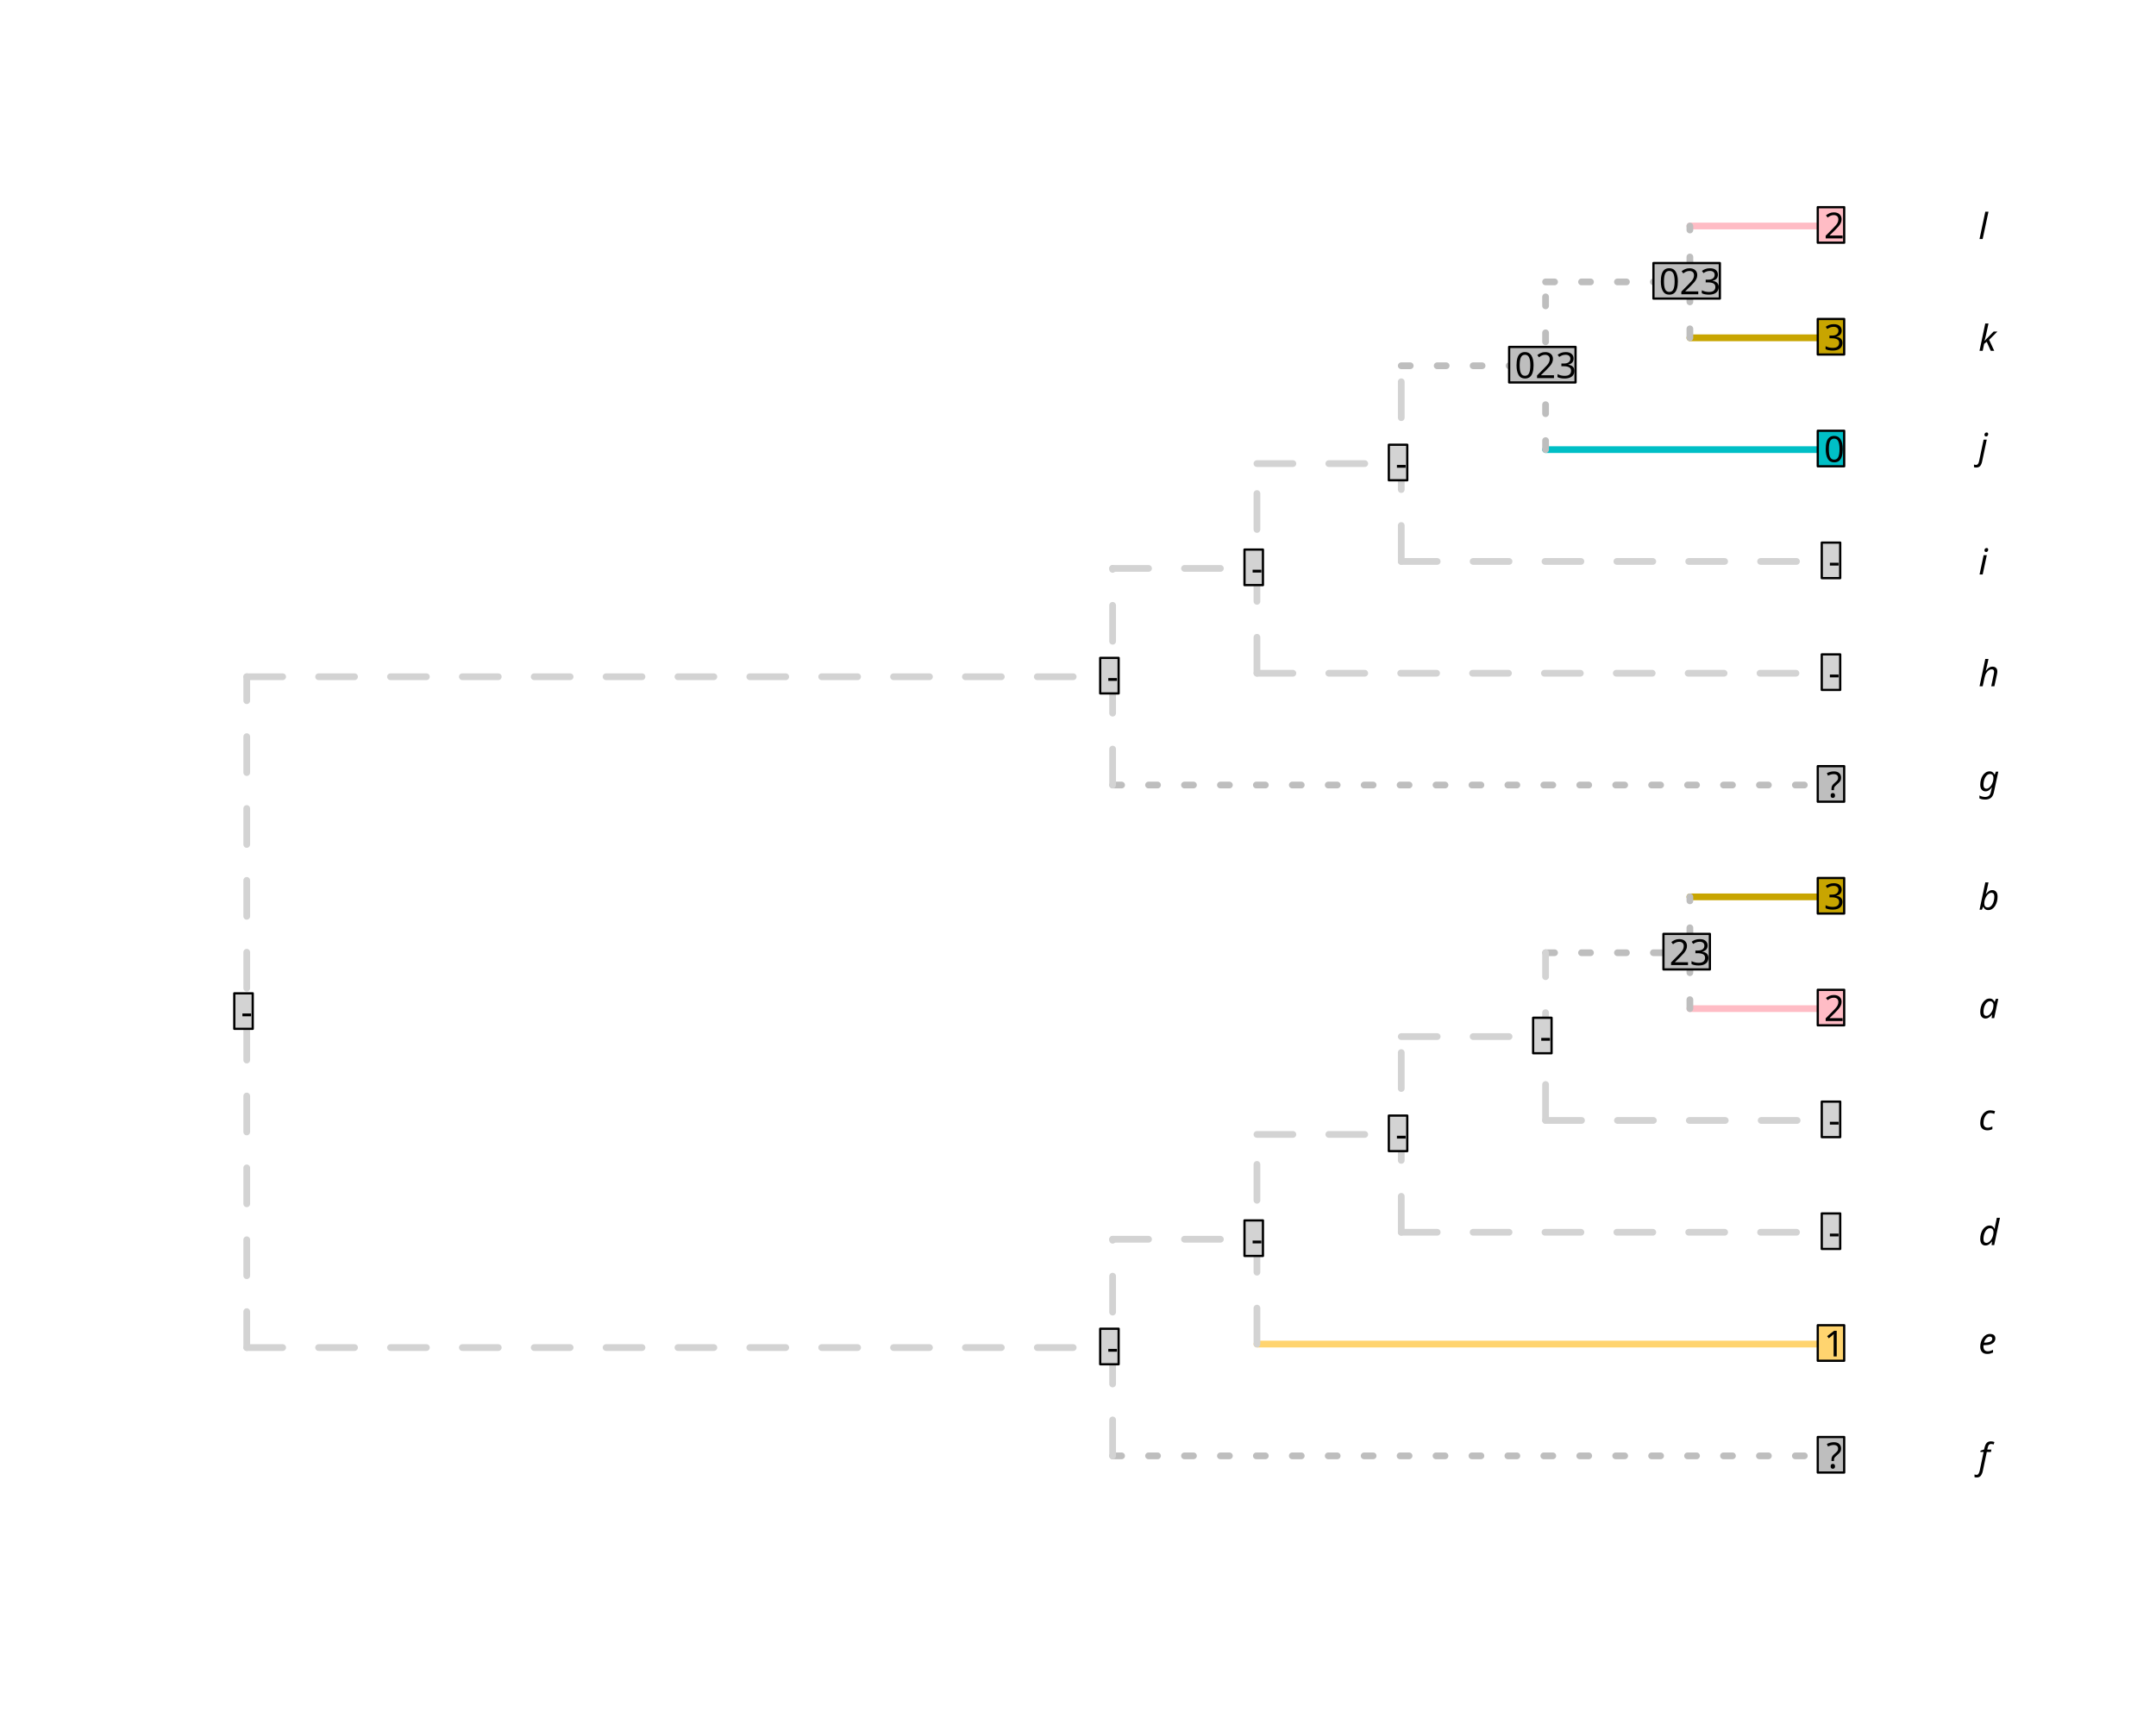
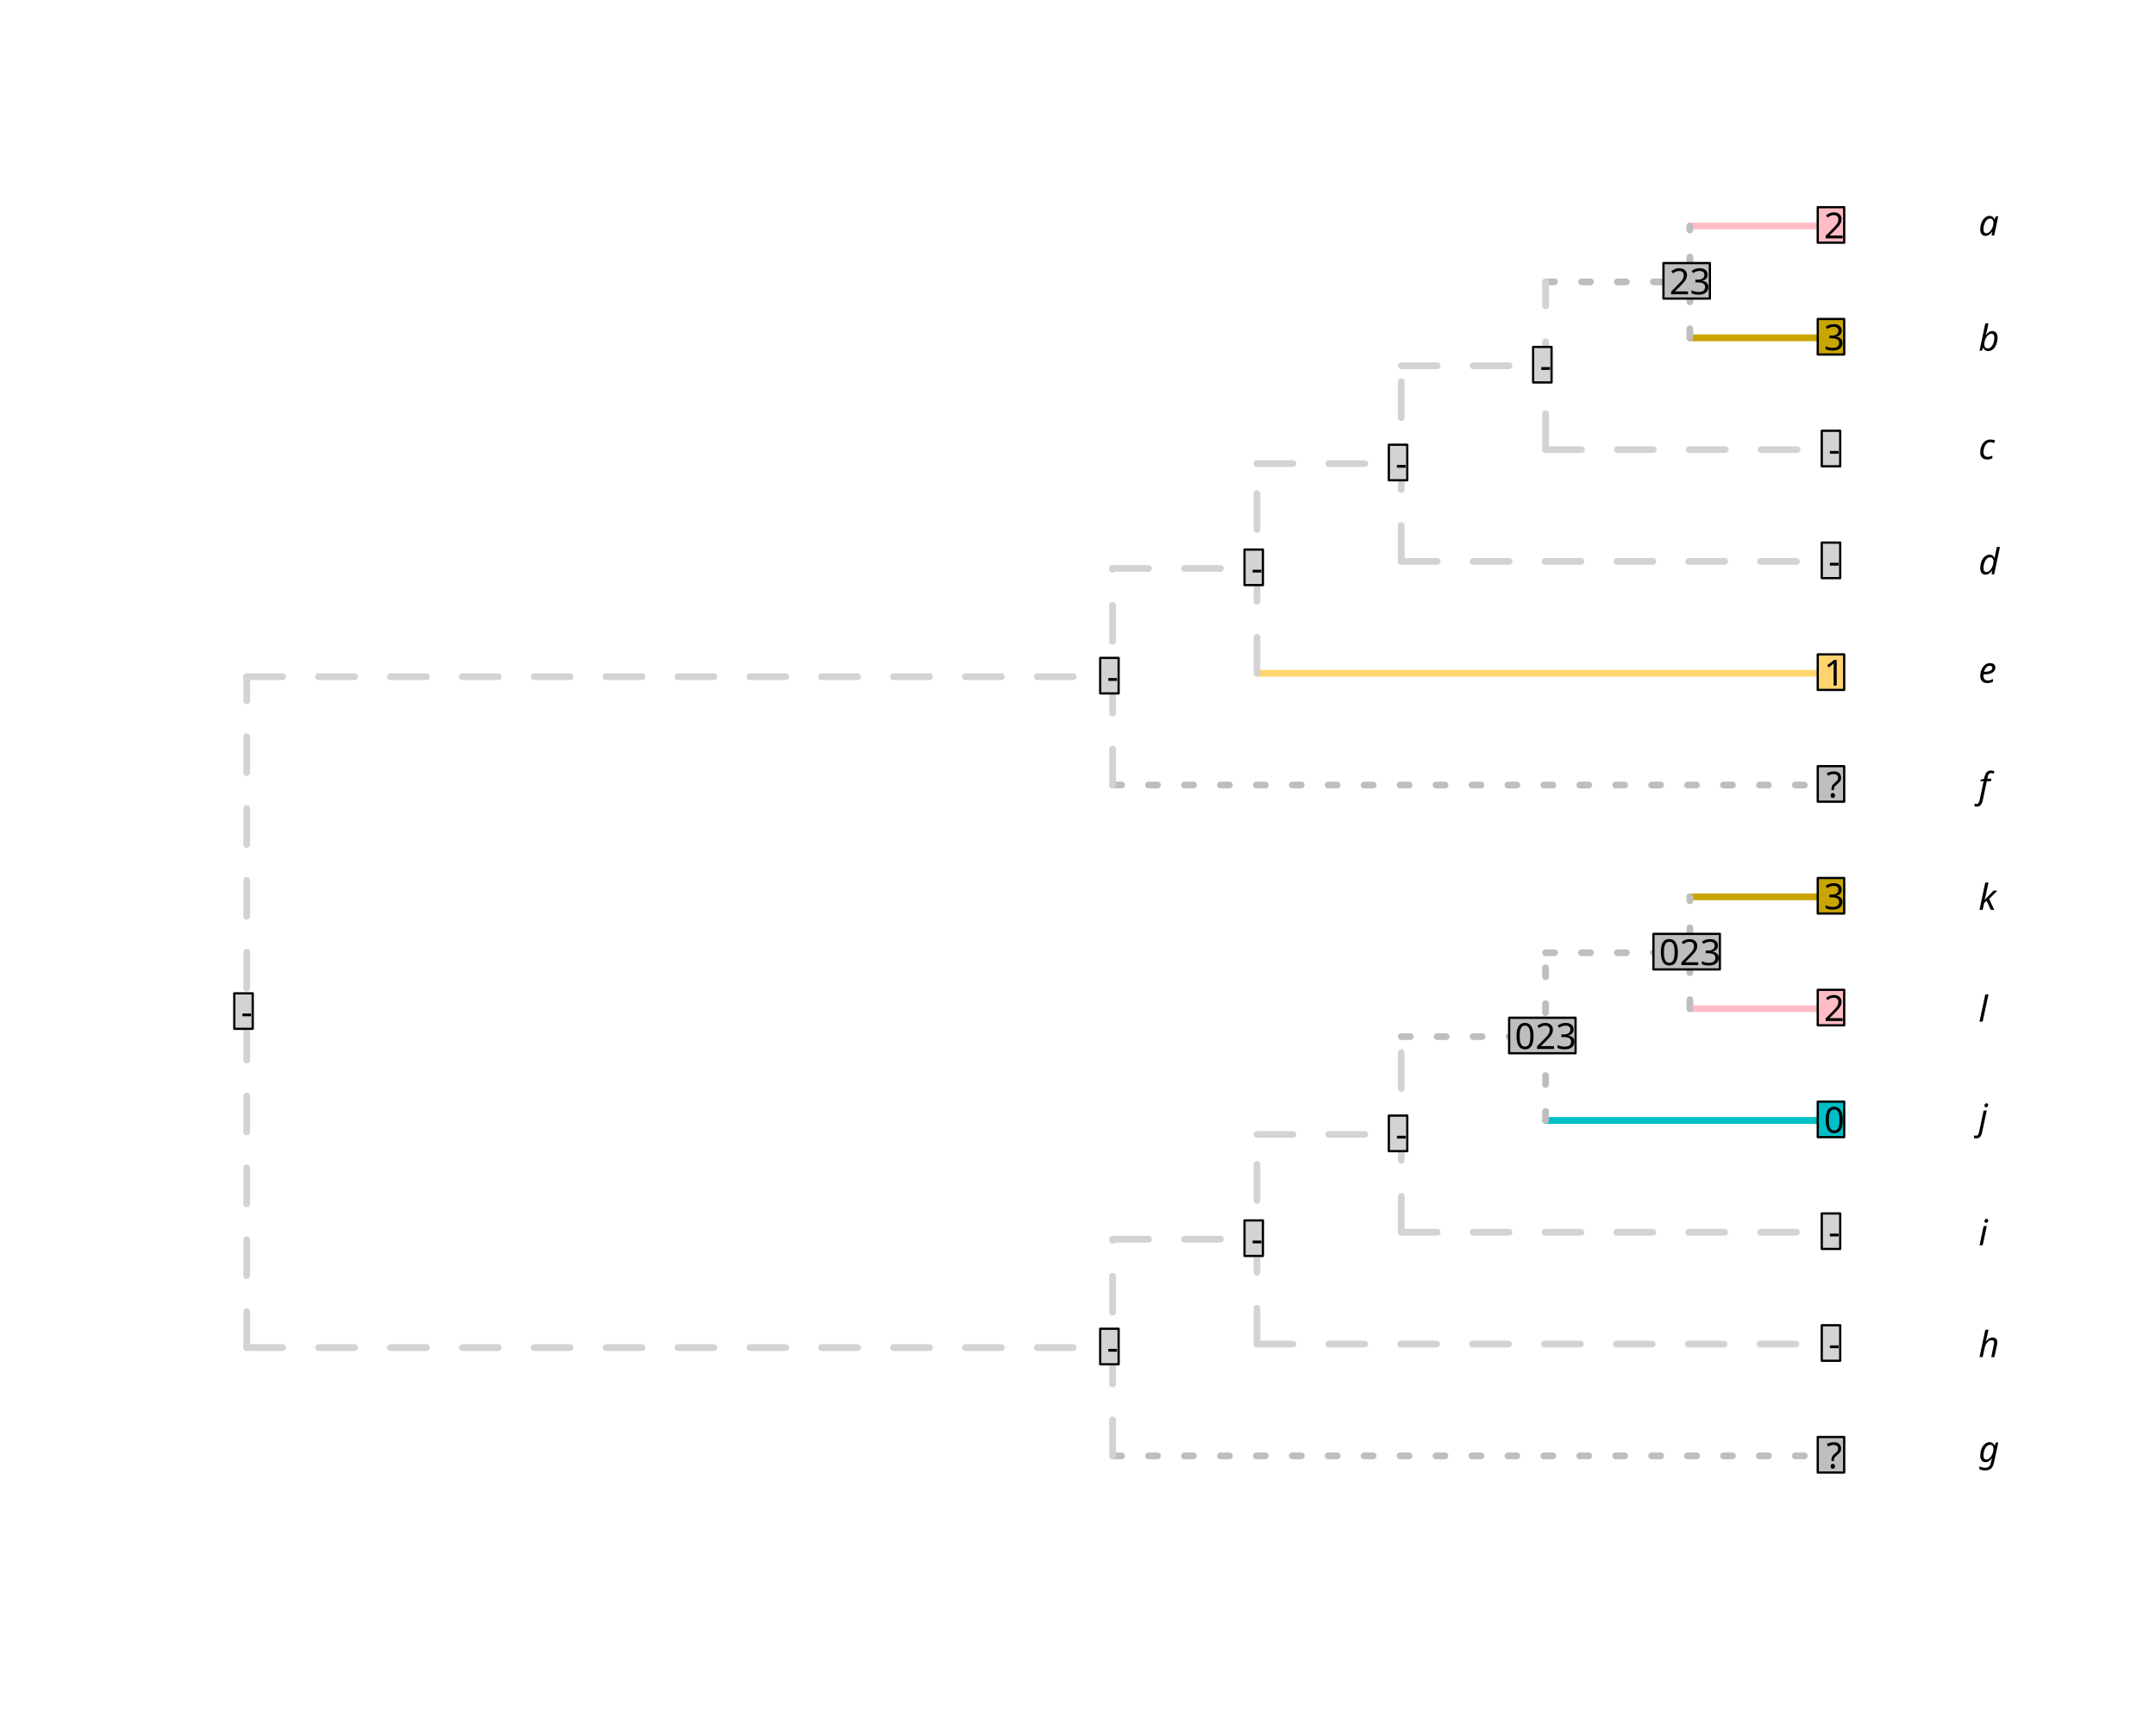
<svg xmlns="http://www.w3.org/2000/svg" class="svglite" data-engine-version="2.0" width="720.00pt" height="576.00pt" viewBox="0 0 720.00 576.00">
  <defs>
    <style type="text/css">
    .svglite line, .svglite polyline, .svglite polygon, .svglite path, .svglite rect, .svglite circle {
      fill: none;
      stroke: #000000;
      stroke-linecap: round;
      stroke-linejoin: round;
      stroke-miterlimit: 10.00;
    }
  </style>
  </defs>
  <rect width="100%" height="100%" style="stroke: none; fill: #FFFFFF;" />
  <defs>
    <clipPath id="cpMC4wMHw3MjAuMDB8MC4wMHw1NzYuMDA=">
      <rect x="0.00" y="0.00" width="720.00" height="576.00" />
    </clipPath>
  </defs>
  <g clip-path="url(#cpMC4wMHw3MjAuMDB8MC4wMHw1NzYuMDA=)">
</g>
  <defs>
    <clipPath id="cpNTkuMDR8Njg5Ljc2fDU5LjA0fDUwMi41Ng==">
      <rect x="59.04" y="59.04" width="630.72" height="443.52" />
    </clipPath>
  </defs>
  <g clip-path="url(#cpNTkuMDR8Njg5Ljc2fDU5LjA0fDUwMi41Ng==)">
    <line x1="82.40" y1="449.97" x2="371.56" y2="449.97" style="stroke-width: 2.25; stroke: #D3D3D3; stroke-dasharray: 12.00,12.00;" />
    <line x1="371.56" y1="486.13" x2="612.54" y2="486.13" style="stroke-width: 2.25; stroke: #BEBEBE; stroke-dasharray: 3.00,9.00;" />
    <line x1="371.56" y1="413.80" x2="419.76" y2="413.80" style="stroke-width: 2.25; stroke: #D3D3D3; stroke-dasharray: 12.00,12.00;" />
-     <line x1="419.76" y1="448.80" x2="612.54" y2="448.80" style="stroke-width: 2.25; stroke: #FFD46F;" />
+     <line x1="419.76" y1="448.80" x2="612.54" y2="448.80" style="stroke-width: 2.25; stroke: #D3D3D3; stroke-dasharray: 12.00,12.00;" />
    <line x1="419.76" y1="378.80" x2="467.95" y2="378.80" style="stroke-width: 2.25; stroke: #D3D3D3; stroke-dasharray: 12.00,12.00;" />
    <line x1="467.95" y1="411.47" x2="612.54" y2="411.47" style="stroke-width: 2.25; stroke: #D3D3D3; stroke-dasharray: 12.00,12.00;" />
-     <line x1="467.95" y1="346.13" x2="516.15" y2="346.13" style="stroke-width: 2.25; stroke: #D3D3D3; stroke-dasharray: 12.00,12.00;" />
-     <line x1="516.15" y1="374.13" x2="612.54" y2="374.13" style="stroke-width: 2.25; stroke: #D3D3D3; stroke-dasharray: 12.00,12.00;" />
+     <line x1="467.95" y1="346.13" x2="516.15" y2="346.13" style="stroke-width: 2.25; stroke: #BEBEBE; stroke-dasharray: 3.00,9.00;" />
+     <line x1="516.15" y1="374.13" x2="612.54" y2="374.13" style="stroke-width: 2.25; stroke: #00BFC6;" />
    <line x1="516.15" y1="318.13" x2="564.34" y2="318.13" style="stroke-width: 2.25; stroke: #BEBEBE; stroke-dasharray: 3.00,9.00;" />
    <line x1="564.34" y1="336.80" x2="612.54" y2="336.80" style="stroke-width: 2.25; stroke: #FFBCC5;" />
    <line x1="564.34" y1="299.47" x2="612.54" y2="299.47" style="stroke-width: 2.25; stroke: #C8A500;" />
    <line x1="82.40" y1="225.97" x2="371.56" y2="225.97" style="stroke-width: 2.25; stroke: #D3D3D3; stroke-dasharray: 12.00,12.00;" />
    <line x1="371.56" y1="262.13" x2="612.54" y2="262.13" style="stroke-width: 2.25; stroke: #BEBEBE; stroke-dasharray: 3.00,9.00;" />
    <line x1="371.56" y1="189.80" x2="419.76" y2="189.80" style="stroke-width: 2.25; stroke: #D3D3D3; stroke-dasharray: 12.00,12.00;" />
-     <line x1="419.76" y1="224.80" x2="612.54" y2="224.80" style="stroke-width: 2.25; stroke: #D3D3D3; stroke-dasharray: 12.00,12.00;" />
+     <line x1="419.76" y1="224.80" x2="612.54" y2="224.80" style="stroke-width: 2.25; stroke: #FFD46F;" />
    <line x1="419.76" y1="154.80" x2="467.95" y2="154.80" style="stroke-width: 2.25; stroke: #D3D3D3; stroke-dasharray: 12.00,12.00;" />
    <line x1="467.95" y1="187.47" x2="612.54" y2="187.47" style="stroke-width: 2.25; stroke: #D3D3D3; stroke-dasharray: 12.00,12.00;" />
-     <line x1="467.95" y1="122.13" x2="516.15" y2="122.13" style="stroke-width: 2.25; stroke: #BEBEBE; stroke-dasharray: 3.00,9.00;" />
-     <line x1="516.15" y1="150.13" x2="612.54" y2="150.13" style="stroke-width: 2.25; stroke: #00BFC6;" />
+     <line x1="467.95" y1="122.13" x2="516.15" y2="122.13" style="stroke-width: 2.25; stroke: #D3D3D3; stroke-dasharray: 12.00,12.00;" />
+     <line x1="516.15" y1="150.13" x2="612.54" y2="150.13" style="stroke-width: 2.25; stroke: #D3D3D3; stroke-dasharray: 12.00,12.00;" />
    <line x1="516.15" y1="94.13" x2="564.34" y2="94.13" style="stroke-width: 2.25; stroke: #BEBEBE; stroke-dasharray: 3.00,9.00;" />
    <line x1="564.34" y1="112.80" x2="612.54" y2="112.80" style="stroke-width: 2.25; stroke: #C8A500;" />
    <line x1="564.34" y1="75.47" x2="612.54" y2="75.47" style="stroke-width: 2.25; stroke: #FFBCC5;" />
    <line x1="82.40" y1="449.97" x2="82.40" y2="225.97" style="stroke-width: 2.25; stroke: #D3D3D3; stroke-dasharray: 12.00,12.00;" />
+     <line x1="371.56" y1="262.13" x2="371.56" y2="189.80" style="stroke-width: 2.25; stroke: #D3D3D3; stroke-dasharray: 12.00,12.00;" />
+     <line x1="419.76" y1="224.80" x2="419.76" y2="154.80" style="stroke-width: 2.25; stroke: #D3D3D3; stroke-dasharray: 12.00,12.00;" />
+     <line x1="467.95" y1="187.47" x2="467.95" y2="122.13" style="stroke-width: 2.25; stroke: #D3D3D3; stroke-dasharray: 12.00,12.00;" />
+     <line x1="516.15" y1="150.13" x2="516.15" y2="94.13" style="stroke-width: 2.25; stroke: #D3D3D3; stroke-dasharray: 12.00,12.00;" />
+     <line x1="564.34" y1="112.80" x2="564.34" y2="75.47" style="stroke-width: 2.25; stroke: #BEBEBE; stroke-dasharray: 3.00,9.00;" />
    <line x1="371.56" y1="486.13" x2="371.56" y2="413.80" style="stroke-width: 2.25; stroke: #D3D3D3; stroke-dasharray: 12.00,12.00;" />
    <line x1="419.76" y1="448.80" x2="419.76" y2="378.80" style="stroke-width: 2.25; stroke: #D3D3D3; stroke-dasharray: 12.00,12.00;" />
    <line x1="467.95" y1="411.47" x2="467.95" y2="346.13" style="stroke-width: 2.25; stroke: #D3D3D3; stroke-dasharray: 12.00,12.00;" />
-     <line x1="516.15" y1="374.13" x2="516.15" y2="318.13" style="stroke-width: 2.25; stroke: #D3D3D3; stroke-dasharray: 12.00,12.00;" />
+     <line x1="516.15" y1="374.13" x2="516.15" y2="318.13" style="stroke-width: 2.25; stroke: #BEBEBE; stroke-dasharray: 3.00,9.00;" />
    <line x1="564.34" y1="336.80" x2="564.34" y2="299.47" style="stroke-width: 2.25; stroke: #BEBEBE; stroke-dasharray: 3.00,9.00;" />
-     <line x1="371.56" y1="262.13" x2="371.56" y2="189.80" style="stroke-width: 2.25; stroke: #D3D3D3; stroke-dasharray: 12.00,12.00;" />
-     <line x1="419.76" y1="224.80" x2="419.76" y2="154.80" style="stroke-width: 2.25; stroke: #D3D3D3; stroke-dasharray: 12.00,12.00;" />
-     <line x1="467.95" y1="187.47" x2="467.95" y2="122.13" style="stroke-width: 2.25; stroke: #D3D3D3; stroke-dasharray: 12.00,12.00;" />
-     <line x1="516.15" y1="150.13" x2="516.15" y2="94.13" style="stroke-width: 2.25; stroke: #BEBEBE; stroke-dasharray: 3.00,9.00;" />
-     <line x1="564.34" y1="112.80" x2="564.34" y2="75.47" style="stroke-width: 2.25; stroke: #BEBEBE; stroke-dasharray: 3.00,9.00;" />
-     <text x="660.73" y="339.97" style="font-size: 12.00px; font-style: italic; font-family: sans;" textLength="6.67px" lengthAdjust="spacingAndGlyphs">a</text>
-     <text x="660.73" y="303.76" style="font-size: 12.00px; font-style: italic; font-family: sans;" textLength="6.67px" lengthAdjust="spacingAndGlyphs">b</text>
-     <text x="660.73" y="377.30" style="font-size: 12.00px; font-style: italic; font-family: sans;" textLength="6.00px" lengthAdjust="spacingAndGlyphs">c</text>
-     <text x="660.73" y="415.76" style="font-size: 12.00px; font-style: italic; font-family: sans;" textLength="6.67px" lengthAdjust="spacingAndGlyphs">d</text>
-     <text x="660.73" y="451.97" style="font-size: 12.00px; font-style: italic; font-family: sans;" textLength="6.67px" lengthAdjust="spacingAndGlyphs">e</text>
-     <text x="660.73" y="490.47" style="font-size: 12.00px; font-style: italic; font-family: sans;" textLength="3.33px" lengthAdjust="spacingAndGlyphs">f</text>
-     <text x="660.73" y="264.11" style="font-size: 12.00px; font-style: italic; font-family: sans;" textLength="6.67px" lengthAdjust="spacingAndGlyphs">g</text>
-     <text x="660.73" y="229.15" style="font-size: 12.00px; font-style: italic; font-family: sans;" textLength="6.67px" lengthAdjust="spacingAndGlyphs">h</text>
-     <text x="660.73" y="191.82" style="font-size: 12.00px; font-style: italic; font-family: sans;" textLength="2.66px" lengthAdjust="spacingAndGlyphs">i</text>
-     <text x="660.73" y="153.24" style="font-size: 12.00px; font-style: italic; font-family: sans;" textLength="2.66px" lengthAdjust="spacingAndGlyphs">j</text>
-     <text x="660.73" y="117.15" style="font-size: 12.00px; font-style: italic; font-family: sans;" textLength="6.00px" lengthAdjust="spacingAndGlyphs">k</text>
-     <text x="660.73" y="79.82" style="font-size: 12.00px; font-style: italic; font-family: sans;" textLength="2.66px" lengthAdjust="spacingAndGlyphs">l</text>
+     <text x="660.73" y="78.64" style="font-size: 12.00px; font-style: italic; font-family: sans;" textLength="6.67px" lengthAdjust="spacingAndGlyphs">a</text>
+     <text x="660.73" y="117.09" style="font-size: 12.00px; font-style: italic; font-family: sans;" textLength="6.67px" lengthAdjust="spacingAndGlyphs">b</text>
+     <text x="660.73" y="153.30" style="font-size: 12.00px; font-style: italic; font-family: sans;" textLength="6.00px" lengthAdjust="spacingAndGlyphs">c</text>
+     <text x="660.73" y="191.76" style="font-size: 12.00px; font-style: italic; font-family: sans;" textLength="6.67px" lengthAdjust="spacingAndGlyphs">d</text>
+     <text x="660.73" y="227.97" style="font-size: 12.00px; font-style: italic; font-family: sans;" textLength="6.67px" lengthAdjust="spacingAndGlyphs">e</text>
+     <text x="660.73" y="266.47" style="font-size: 12.00px; font-style: italic; font-family: sans;" textLength="3.33px" lengthAdjust="spacingAndGlyphs">f</text>
+     <text x="660.73" y="488.11" style="font-size: 12.00px; font-style: italic; font-family: sans;" textLength="6.67px" lengthAdjust="spacingAndGlyphs">g</text>
+     <text x="660.73" y="453.15" style="font-size: 12.00px; font-style: italic; font-family: sans;" textLength="6.67px" lengthAdjust="spacingAndGlyphs">h</text>
+     <text x="660.73" y="415.82" style="font-size: 12.00px; font-style: italic; font-family: sans;" textLength="2.66px" lengthAdjust="spacingAndGlyphs">i</text>
+     <text x="660.73" y="377.24" style="font-size: 12.00px; font-style: italic; font-family: sans;" textLength="2.66px" lengthAdjust="spacingAndGlyphs">j</text>
+     <text x="660.73" y="303.82" style="font-size: 12.00px; font-style: italic; font-family: sans;" textLength="6.00px" lengthAdjust="spacingAndGlyphs">k</text>
+     <text x="660.73" y="341.15" style="font-size: 12.00px; font-style: italic; font-family: sans;" textLength="2.66px" lengthAdjust="spacingAndGlyphs">l</text>
+     <rect x="607.04" y="69.18" width="8.83" height="11.86" style="stroke-width: 0.75; fill: #FFBCC5;" />
+     <rect x="607.04" y="106.51" width="8.83" height="11.86" style="stroke-width: 0.75; fill: #C8A500;" />
+     <rect x="608.38" y="143.84" width="6.16" height="11.86" style="stroke-width: 0.75; fill: #D3D3D3;" />
+     <rect x="608.38" y="181.18" width="6.16" height="11.86" style="stroke-width: 0.75; fill: #D3D3D3;" />
+     <rect x="607.04" y="218.51" width="8.83" height="11.86" style="stroke-width: 0.75; fill: #FFD46F;" />
+     <rect x="607.04" y="255.84" width="8.83" height="11.86" style="stroke-width: 0.75; fill: #BEBEBE;" />
+     <rect x="607.04" y="479.84" width="8.83" height="11.86" style="stroke-width: 0.75; fill: #BEBEBE;" />
+     <rect x="608.38" y="442.51" width="6.16" height="11.86" style="stroke-width: 0.75; fill: #D3D3D3;" />
+     <rect x="608.38" y="405.18" width="6.16" height="11.86" style="stroke-width: 0.75; fill: #D3D3D3;" />
+     <rect x="607.04" y="367.84" width="8.83" height="11.86" style="stroke-width: 0.75; fill: #00BFC6;" />
+     <rect x="607.04" y="293.18" width="8.83" height="11.86" style="stroke-width: 0.75; fill: #C8A500;" />
    <rect x="607.04" y="330.51" width="8.83" height="11.86" style="stroke-width: 0.75; fill: #FFBCC5;" />
-     <rect x="607.04" y="293.18" width="8.83" height="11.86" style="stroke-width: 0.75; fill: #C8A500;" />
-     <rect x="608.38" y="367.84" width="6.16" height="11.86" style="stroke-width: 0.75; fill: #D3D3D3;" />
-     <rect x="608.38" y="405.18" width="6.16" height="11.86" style="stroke-width: 0.75; fill: #D3D3D3;" />
-     <rect x="607.04" y="442.51" width="8.83" height="11.86" style="stroke-width: 0.75; fill: #FFD46F;" />
-     <rect x="607.04" y="479.84" width="8.83" height="11.86" style="stroke-width: 0.75; fill: #BEBEBE;" />
-     <rect x="607.04" y="255.84" width="8.83" height="11.86" style="stroke-width: 0.75; fill: #BEBEBE;" />
-     <rect x="608.38" y="218.51" width="6.16" height="11.86" style="stroke-width: 0.75; fill: #D3D3D3;" />
-     <rect x="608.38" y="181.18" width="6.16" height="11.86" style="stroke-width: 0.75; fill: #D3D3D3;" />
-     <rect x="607.04" y="143.84" width="8.83" height="11.86" style="stroke-width: 0.75; fill: #00BFC6;" />
-     <rect x="607.04" y="106.51" width="8.83" height="11.86" style="stroke-width: 0.75; fill: #C8A500;" />
-     <rect x="607.04" y="69.18" width="8.83" height="11.86" style="stroke-width: 0.75; fill: #FFBCC5;" />
    <rect x="78.24" y="331.68" width="6.16" height="11.86" style="stroke-width: 0.75; fill: #D3D3D3;" />
+     <rect x="367.41" y="219.68" width="6.16" height="11.86" style="stroke-width: 0.75; fill: #D3D3D3;" />
+     <rect x="415.60" y="183.51" width="6.16" height="11.86" style="stroke-width: 0.75; fill: #D3D3D3;" />
+     <rect x="463.80" y="148.51" width="6.16" height="11.86" style="stroke-width: 0.75; fill: #D3D3D3;" />
+     <rect x="511.99" y="115.84" width="6.16" height="11.86" style="stroke-width: 0.75; fill: #D3D3D3;" />
+     <rect x="555.51" y="87.84" width="15.51" height="11.86" style="stroke-width: 0.75; fill: #BEBEBE;" />
    <rect x="367.41" y="443.68" width="6.16" height="11.86" style="stroke-width: 0.75; fill: #D3D3D3;" />
    <rect x="415.60" y="407.51" width="6.16" height="11.86" style="stroke-width: 0.75; fill: #D3D3D3;" />
    <rect x="463.80" y="372.51" width="6.16" height="11.86" style="stroke-width: 0.75; fill: #D3D3D3;" />
-     <rect x="511.99" y="339.84" width="6.16" height="11.86" style="stroke-width: 0.75; fill: #D3D3D3;" />
-     <rect x="555.51" y="311.84" width="15.51" height="11.86" style="stroke-width: 0.75; fill: #BEBEBE;" />
-     <rect x="367.41" y="219.68" width="6.16" height="11.86" style="stroke-width: 0.75; fill: #D3D3D3;" />
-     <rect x="415.60" y="183.51" width="6.16" height="11.86" style="stroke-width: 0.75; fill: #D3D3D3;" />
-     <rect x="463.80" y="148.51" width="6.16" height="11.86" style="stroke-width: 0.75; fill: #D3D3D3;" />
-     <rect x="503.98" y="115.84" width="22.18" height="11.86" style="stroke-width: 0.75; fill: #BEBEBE;" />
-     <rect x="552.17" y="87.84" width="22.18" height="11.86" style="stroke-width: 0.75; fill: #BEBEBE;" />
+     <rect x="503.98" y="339.84" width="22.18" height="11.86" style="stroke-width: 0.75; fill: #BEBEBE;" />
+     <rect x="552.17" y="311.84" width="22.18" height="11.86" style="stroke-width: 0.75; fill: #BEBEBE;" />
+     <text x="612.54" y="79.60" text-anchor="middle" style="font-size: 12.00px; font-family: sans;" textLength="6.67px" lengthAdjust="spacingAndGlyphs">2</text>
+     <text x="612.54" y="116.93" text-anchor="middle" style="font-size: 12.00px; font-family: sans;" textLength="6.67px" lengthAdjust="spacingAndGlyphs">3</text>
+     <text x="612.54" y="154.26" text-anchor="middle" style="font-size: 12.00px; font-family: sans;" textLength="4.00px" lengthAdjust="spacingAndGlyphs">-</text>
+     <text x="612.54" y="191.60" text-anchor="middle" style="font-size: 12.00px; font-family: sans;" textLength="4.00px" lengthAdjust="spacingAndGlyphs">-</text>
+     <text x="612.54" y="228.93" text-anchor="middle" style="font-size: 12.00px; font-family: sans;" textLength="6.67px" lengthAdjust="spacingAndGlyphs">1</text>
+     <text x="612.54" y="266.26" text-anchor="middle" style="font-size: 12.00px; font-family: sans;" textLength="6.67px" lengthAdjust="spacingAndGlyphs">?</text>
+     <text x="612.54" y="490.26" text-anchor="middle" style="font-size: 12.00px; font-family: sans;" textLength="6.67px" lengthAdjust="spacingAndGlyphs">?</text>
+     <text x="612.54" y="452.93" text-anchor="middle" style="font-size: 12.00px; font-family: sans;" textLength="4.00px" lengthAdjust="spacingAndGlyphs">-</text>
+     <text x="612.54" y="415.60" text-anchor="middle" style="font-size: 12.00px; font-family: sans;" textLength="4.00px" lengthAdjust="spacingAndGlyphs">-</text>
+     <text x="612.54" y="378.26" text-anchor="middle" style="font-size: 12.00px; font-family: sans;" textLength="6.67px" lengthAdjust="spacingAndGlyphs">0</text>
+     <text x="612.54" y="303.60" text-anchor="middle" style="font-size: 12.00px; font-family: sans;" textLength="6.67px" lengthAdjust="spacingAndGlyphs">3</text>
    <text x="612.54" y="340.93" text-anchor="middle" style="font-size: 12.00px; font-family: sans;" textLength="6.67px" lengthAdjust="spacingAndGlyphs">2</text>
-     <text x="612.54" y="303.60" text-anchor="middle" style="font-size: 12.00px; font-family: sans;" textLength="6.67px" lengthAdjust="spacingAndGlyphs">3</text>
-     <text x="612.54" y="378.26" text-anchor="middle" style="font-size: 12.00px; font-family: sans;" textLength="4.00px" lengthAdjust="spacingAndGlyphs">-</text>
-     <text x="612.54" y="415.60" text-anchor="middle" style="font-size: 12.00px; font-family: sans;" textLength="4.00px" lengthAdjust="spacingAndGlyphs">-</text>
-     <text x="612.54" y="452.93" text-anchor="middle" style="font-size: 12.00px; font-family: sans;" textLength="6.67px" lengthAdjust="spacingAndGlyphs">1</text>
-     <text x="612.54" y="490.26" text-anchor="middle" style="font-size: 12.00px; font-family: sans;" textLength="6.67px" lengthAdjust="spacingAndGlyphs">?</text>
-     <text x="612.54" y="266.26" text-anchor="middle" style="font-size: 12.00px; font-family: sans;" textLength="6.67px" lengthAdjust="spacingAndGlyphs">?</text>
-     <text x="612.54" y="228.93" text-anchor="middle" style="font-size: 12.00px; font-family: sans;" textLength="4.00px" lengthAdjust="spacingAndGlyphs">-</text>
-     <text x="612.54" y="191.60" text-anchor="middle" style="font-size: 12.00px; font-family: sans;" textLength="4.00px" lengthAdjust="spacingAndGlyphs">-</text>
-     <text x="612.54" y="154.26" text-anchor="middle" style="font-size: 12.00px; font-family: sans;" textLength="6.67px" lengthAdjust="spacingAndGlyphs">0</text>
-     <text x="612.54" y="116.93" text-anchor="middle" style="font-size: 12.00px; font-family: sans;" textLength="6.67px" lengthAdjust="spacingAndGlyphs">3</text>
-     <text x="612.54" y="79.60" text-anchor="middle" style="font-size: 12.00px; font-family: sans;" textLength="6.67px" lengthAdjust="spacingAndGlyphs">2</text>
    <text x="82.40" y="342.10" text-anchor="middle" style="font-size: 12.00px; font-family: sans;" textLength="4.00px" lengthAdjust="spacingAndGlyphs">-</text>
+     <text x="371.56" y="230.10" text-anchor="middle" style="font-size: 12.00px; font-family: sans;" textLength="4.00px" lengthAdjust="spacingAndGlyphs">-</text>
+     <text x="419.76" y="193.93" text-anchor="middle" style="font-size: 12.00px; font-family: sans;" textLength="4.00px" lengthAdjust="spacingAndGlyphs">-</text>
+     <text x="467.95" y="158.93" text-anchor="middle" style="font-size: 12.00px; font-family: sans;" textLength="4.00px" lengthAdjust="spacingAndGlyphs">-</text>
+     <text x="516.15" y="126.26" text-anchor="middle" style="font-size: 12.00px; font-family: sans;" textLength="4.00px" lengthAdjust="spacingAndGlyphs">-</text>
+     <text x="564.34" y="98.26" text-anchor="middle" style="font-size: 12.00px; font-family: sans;" textLength="13.35px" lengthAdjust="spacingAndGlyphs">23</text>
    <text x="371.56" y="454.10" text-anchor="middle" style="font-size: 12.00px; font-family: sans;" textLength="4.00px" lengthAdjust="spacingAndGlyphs">-</text>
    <text x="419.76" y="417.93" text-anchor="middle" style="font-size: 12.00px; font-family: sans;" textLength="4.00px" lengthAdjust="spacingAndGlyphs">-</text>
    <text x="467.95" y="382.93" text-anchor="middle" style="font-size: 12.00px; font-family: sans;" textLength="4.00px" lengthAdjust="spacingAndGlyphs">-</text>
-     <text x="516.15" y="350.26" text-anchor="middle" style="font-size: 12.00px; font-family: sans;" textLength="4.00px" lengthAdjust="spacingAndGlyphs">-</text>
-     <text x="564.34" y="322.26" text-anchor="middle" style="font-size: 12.00px; font-family: sans;" textLength="13.35px" lengthAdjust="spacingAndGlyphs">23</text>
-     <text x="371.56" y="230.10" text-anchor="middle" style="font-size: 12.00px; font-family: sans;" textLength="4.00px" lengthAdjust="spacingAndGlyphs">-</text>
-     <text x="419.76" y="193.93" text-anchor="middle" style="font-size: 12.00px; font-family: sans;" textLength="4.00px" lengthAdjust="spacingAndGlyphs">-</text>
-     <text x="467.95" y="158.93" text-anchor="middle" style="font-size: 12.00px; font-family: sans;" textLength="4.00px" lengthAdjust="spacingAndGlyphs">-</text>
-     <text x="516.15" y="126.26" text-anchor="middle" style="font-size: 12.00px; font-family: sans;" textLength="20.02px" lengthAdjust="spacingAndGlyphs">023</text>
-     <text x="564.34" y="98.26" text-anchor="middle" style="font-size: 12.00px; font-family: sans;" textLength="20.02px" lengthAdjust="spacingAndGlyphs">023</text>
+     <text x="516.15" y="350.26" text-anchor="middle" style="font-size: 12.00px; font-family: sans;" textLength="20.02px" lengthAdjust="spacingAndGlyphs">023</text>
+     <text x="564.34" y="322.26" text-anchor="middle" style="font-size: 12.00px; font-family: sans;" textLength="20.02px" lengthAdjust="spacingAndGlyphs">023</text>
  </g>
</svg>
